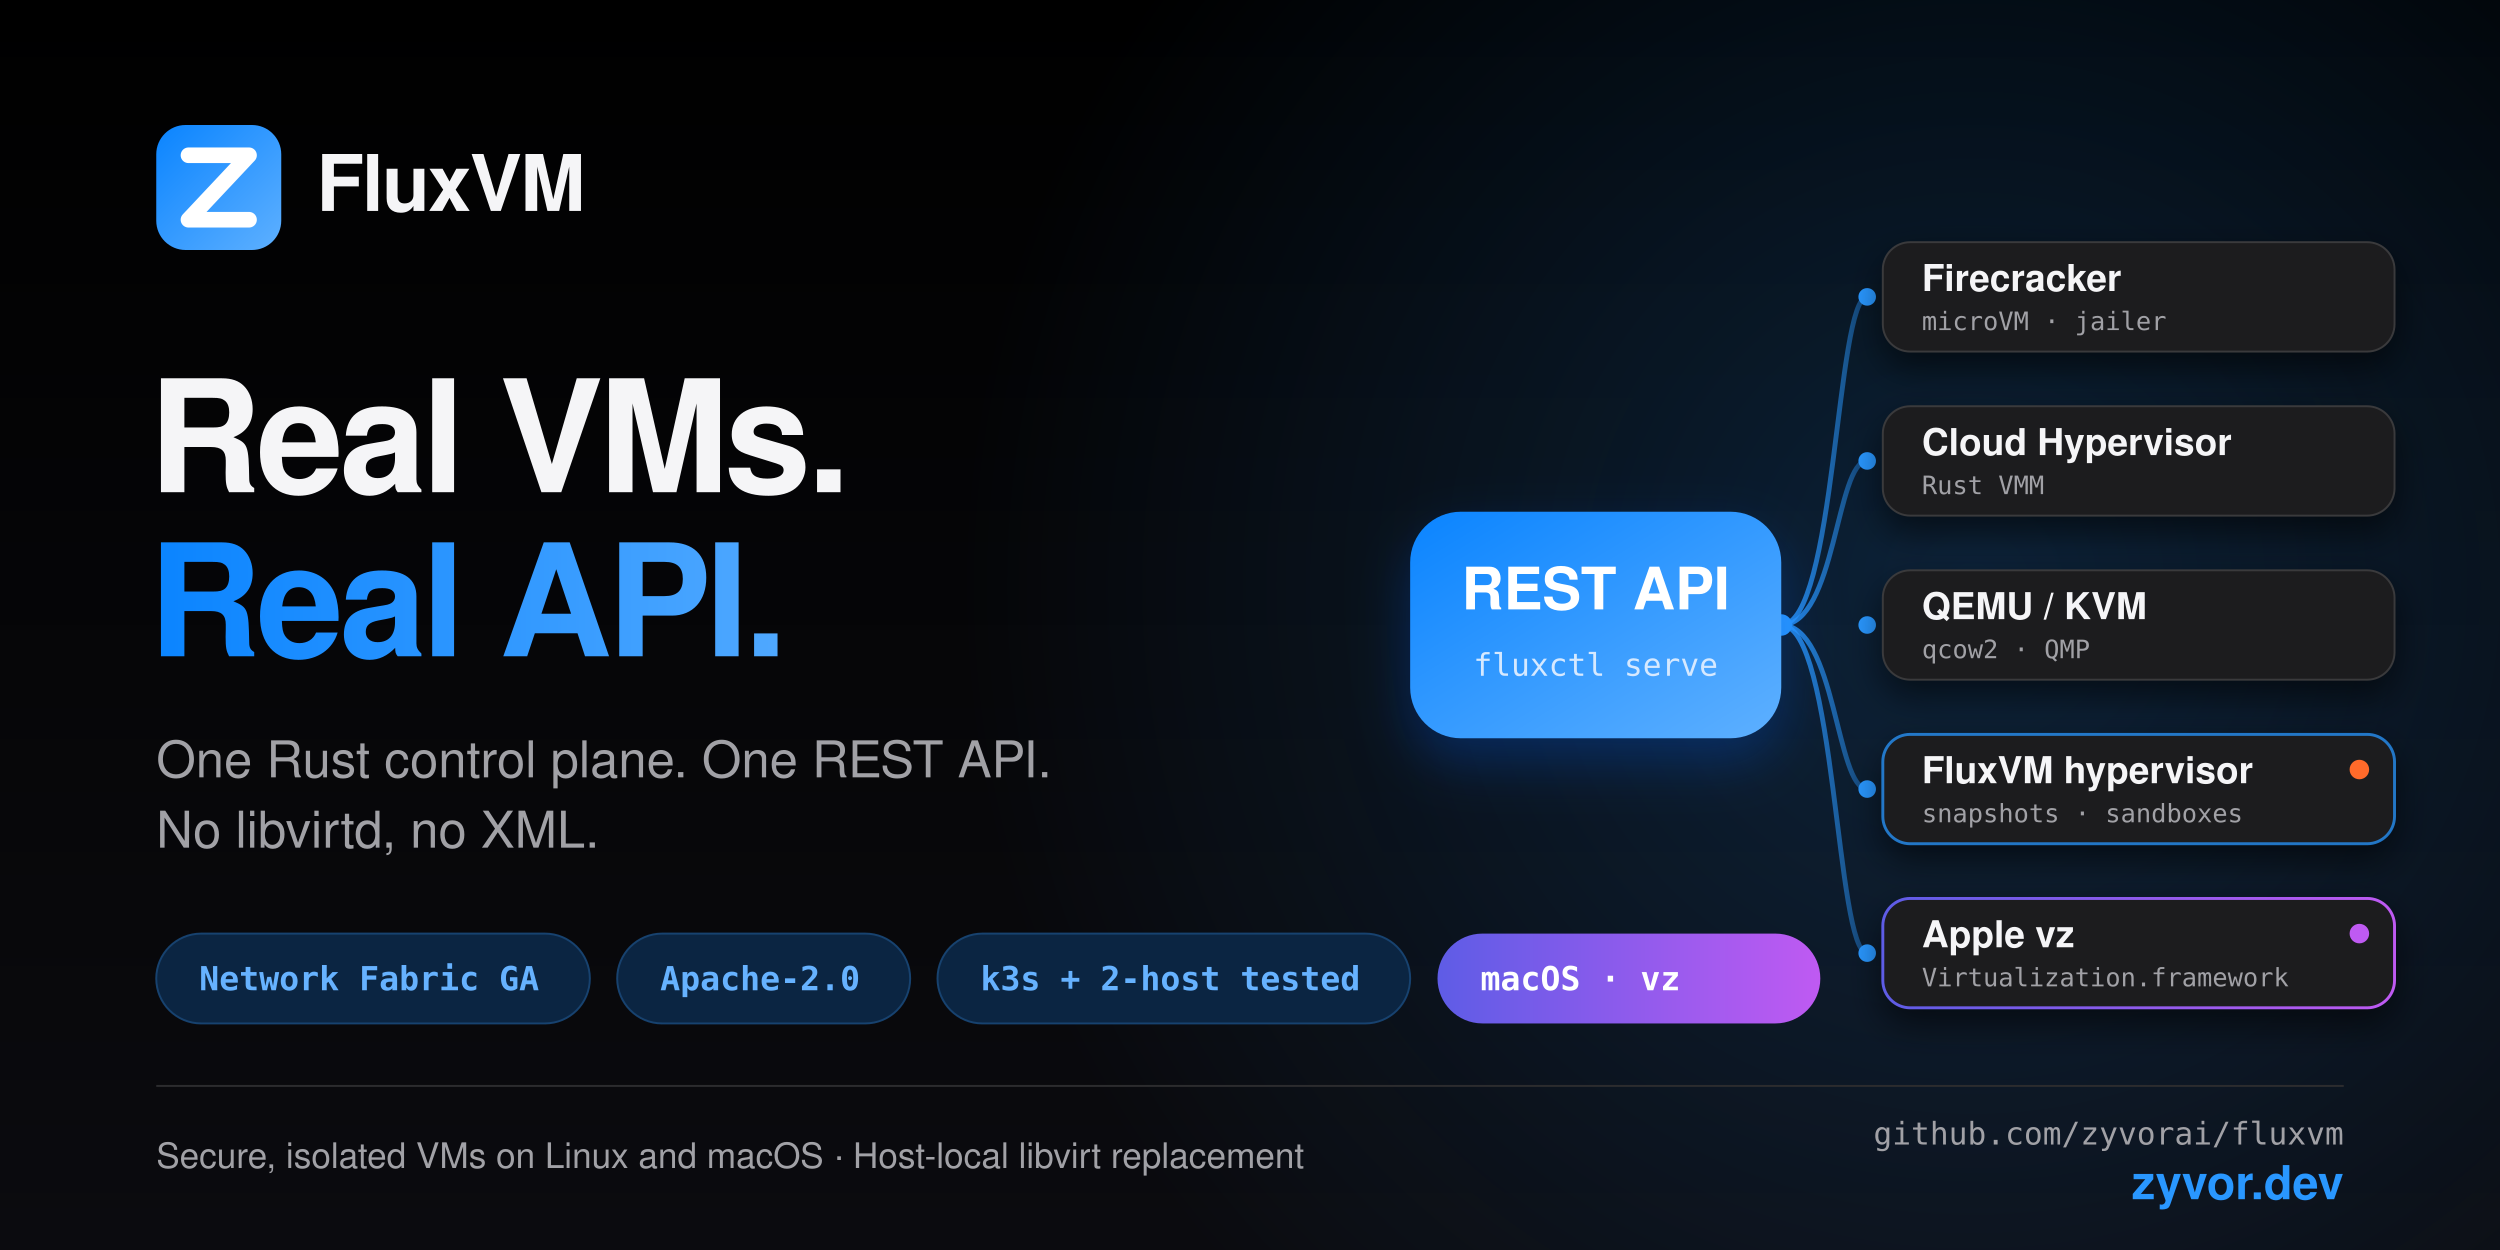
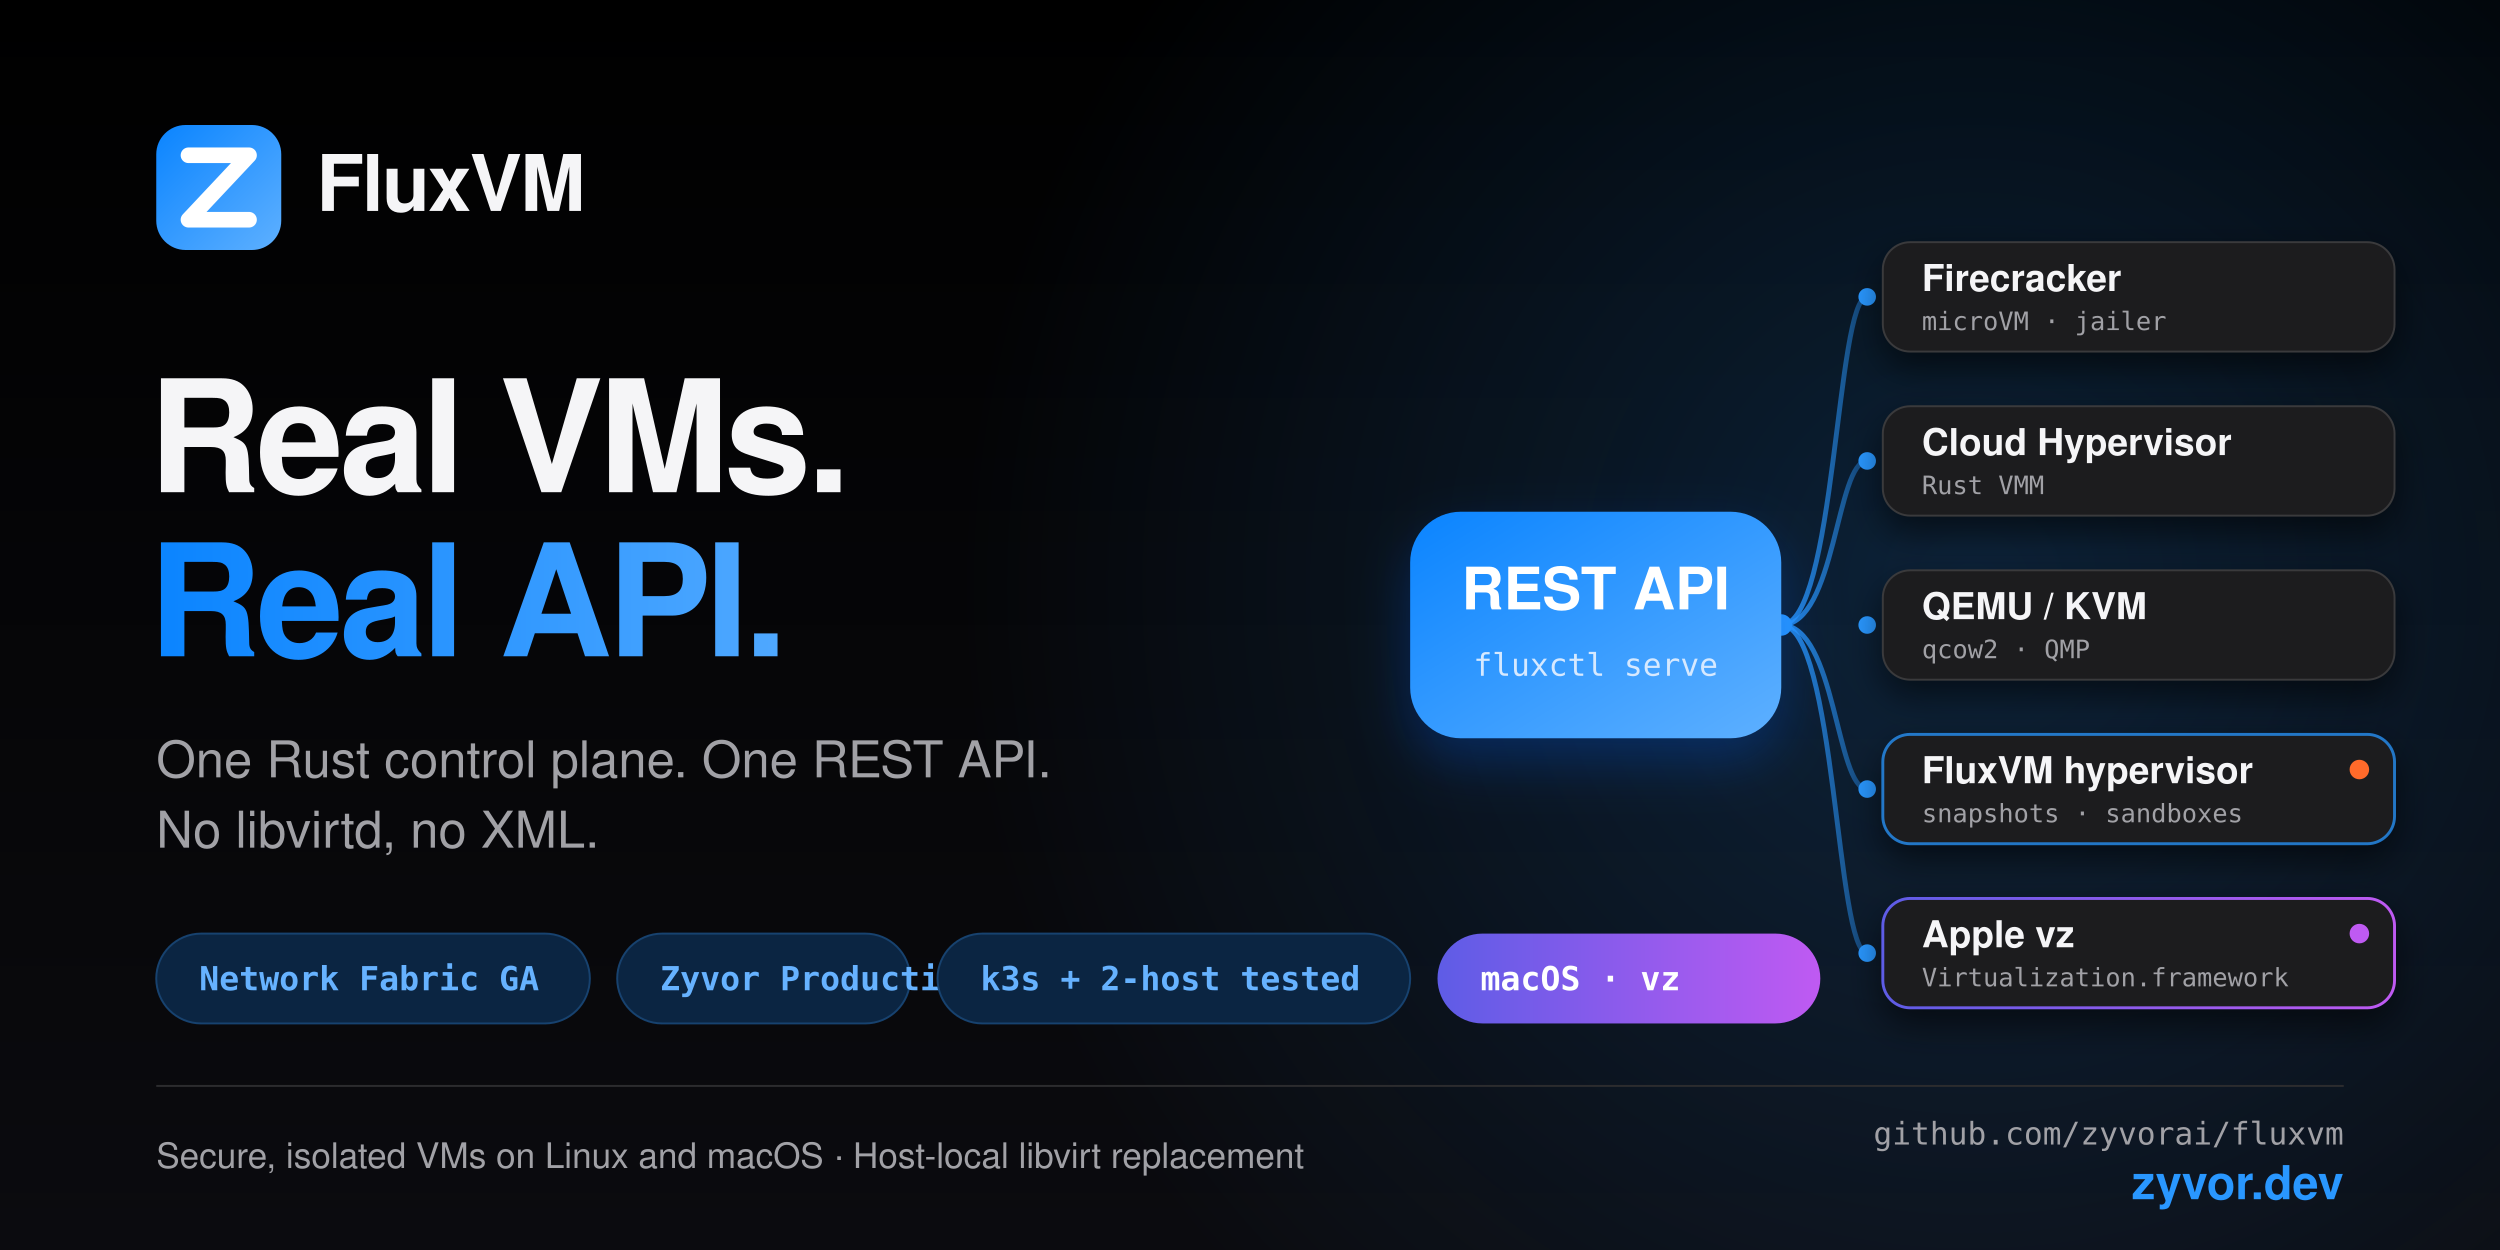
<svg xmlns="http://www.w3.org/2000/svg" width="1280" height="640" viewBox="0 0 1280 640" role="img" aria-label="FluxVM — Real VMs. Real API. One Rust control plane and one REST API for Firecracker, Cloud Hypervisor, QEMU/KVM, the FluxVM hypervisor and Apple Virtualization.framework (vz) on a Mac. No libvirtd, no XML.">
  <defs>
    <linearGradient id="bg" x1="0" y1="0" x2="0" y2="640" gradientUnits="userSpaceOnUse">
      <stop offset="0" stop-color="#000000" />
      <stop offset="1" stop-color="#0b0b0f" />
    </linearGradient>
    <radialGradient id="wash" cx="1010" cy="300" r="520" gradientUnits="userSpaceOnUse">
      <stop offset="0" stop-color="#2997ff" stop-opacity="0.20" />
      <stop offset="0.6" stop-color="#2997ff" stop-opacity="0.08" />
      <stop offset="1" stop-color="#2997ff" stop-opacity="0" />
    </radialGradient>
    <linearGradient id="blue" x1="0" y1="0" x2="1" y2="1">
      <stop offset="0" stop-color="#0a84ff" />
      <stop offset="1" stop-color="#5eb0ff" />
    </linearGradient>
    <linearGradient id="blueText" x1="78" y1="0" x2="470" y2="0" gradientUnits="userSpaceOnUse">
      <stop offset="0" stop-color="#0a84ff" />
      <stop offset="1" stop-color="#5eb0ff" />
    </linearGradient>
    <linearGradient id="wire" x1="0" y1="0" x2="1" y2="0">
      <stop offset="0" stop-color="#2997ff" stop-opacity="0.9" />
      <stop offset="1" stop-color="#2997ff" stop-opacity="0.35" />
    </linearGradient>
    <linearGradient id="mac" x1="0" y1="0" x2="1" y2="0">
      <stop offset="0" stop-color="#5e5ce6" />
      <stop offset="1" stop-color="#bf5af2" />
    </linearGradient>
    <filter id="shadow" x="-20%" y="-30%" width="140%" height="180%" color-interpolation-filters="sRGB">
      <feGaussianBlur in="SourceAlpha" stdDeviation="9" />
      <feOffset dy="8" result="b" />
      <feColorMatrix in="b" type="matrix" values="0 0 0 0 0  0 0 0 0 0  0 0 0 0 0  0 0 0 0.55 0" result="s" />
      <feMerge>
        <feMergeNode in="s" />
        <feMergeNode in="SourceGraphic" />
      </feMerge>
    </filter>
    <filter id="glow" x="-30%" y="-40%" width="160%" height="200%" color-interpolation-filters="sRGB">
      <feGaussianBlur in="SourceAlpha" stdDeviation="14" />
      <feOffset dy="12" result="b" />
      <feColorMatrix in="b" type="matrix" values="0 0 0 0 0.0  0 0 0 0 0.35  0 0 0 0 0.9  0 0 0 0.30 0" result="s" />
      <feMerge>
        <feMergeNode in="s" />
        <feMergeNode in="SourceGraphic" />
      </feMerge>
    </filter>
  </defs>
  <rect width="1280" height="640" fill="url(#bg)" />
  <rect width="1280" height="640" fill="url(#wash)" />
  <rect x="80" y="64" width="64" height="64" rx="15" fill="url(#blue)" />
  <path d="M96.5 79.5 127.5 79.5 96.5 112.5 127.5 112.5" fill="none" stroke="#ffffff" stroke-width="8" stroke-linecap="round" stroke-linejoin="round" />
  <text x="162" y="108" font-family="'Helvetica Neue',Helvetica,Arial,sans-serif" font-size="40" font-weight="700" fill="#f5f5f7" letter-spacing="-0.8">FluxVM</text>
  <text font-family="'Helvetica Neue',Helvetica,Arial,sans-serif" font-size="80" font-weight="700" letter-spacing="-2.4">
    <tspan x="76" y="252" fill="#f5f5f7">Real VMs.</tspan>
    <tspan x="76" y="336" fill="url(#blueText)">Real API.</tspan>
  </text>
  <g font-family="'Helvetica Neue',Helvetica,Arial,sans-serif" font-size="26" fill="#a1a1a6">
    <text x="80" y="398">One Rust control plane. One REST API.</text>
    <text x="80" y="434">No libvirtd, no XML.</text>
  </g>
  <g font-family="'Menlo','JetBrains Mono',monospace" font-size="17" font-weight="700" fill="#66b2ff">
    <rect x="80" y="478" width="222" height="46" rx="23" fill="#0b2542" stroke="#17426f" />
    <text x="102" y="507">Network Fabric GA</text>
    <rect x="316" y="478" width="150" height="46" rx="23" fill="#0b2542" stroke="#17426f" />
-     <text x="338" y="507">Apache-2.0</text>
+     <text x="338" y="507">Zyvor Production License</text>
    <rect x="480" y="478" width="242" height="46" rx="23" fill="#0b2542" stroke="#17426f" />
    <text x="502" y="507">k3s + 2-host tested</text>
    <rect x="736" y="478" width="196" height="46" rx="23" fill="url(#mac)" />
    <text x="758" y="507" fill="#ffffff">macOS · vz</text>
  </g>
  <g>
    <g fill="none" stroke="url(#wire)" stroke-width="2.5" stroke-linecap="round">
      <path d="M912 320 C 940 320, 940 152, 956 152" />
      <path d="M912 320 C 940 320, 940 236, 956 236" />
      <path d="M912 320 C 940 320, 940 320, 956 320" />
      <path d="M912 320 C 940 320, 940 404, 956 404" />
      <path d="M912 320 C 940 320, 940 488, 956 488" />
    </g>
    <g fill="#2997ff">
      <circle cx="912" cy="320" r="5.5" />
      <circle cx="956" cy="152" r="4.5" />
      <circle cx="956" cy="236" r="4.5" />
      <circle cx="956" cy="320" r="4.5" />
      <circle cx="956" cy="404" r="4.5" />
      <circle cx="956" cy="488" r="4.5" />
    </g>
    <rect x="722" y="262" width="190" height="116" rx="26" fill="url(#blue)" filter="url(#glow)" />
    <text x="817" y="312" text-anchor="middle" font-family="'Helvetica Neue',Helvetica,Arial,sans-serif" font-size="30" font-weight="700" fill="#ffffff">REST API</text>
    <text x="817" y="346" text-anchor="middle" font-family="'Menlo','JetBrains Mono',monospace" font-size="16" fill="#d6e9ff">fluxctl serve</text>
    <g font-family="'Helvetica Neue',Helvetica,Arial,sans-serif">
      <rect x="964" y="124" width="262" height="56" rx="14" fill="#1c1c1e" stroke="#3a3a3c" filter="url(#shadow)" />
      <text x="984" y="149" font-size="19" font-weight="700" fill="#f5f5f7">Firecracker</text>
      <text x="984" y="169" font-size="13" font-family="'Menlo',monospace" fill="#a1a1a6">microVM · jailer</text>
      <rect x="964" y="208" width="262" height="56" rx="14" fill="#1c1c1e" stroke="#3a3a3c" filter="url(#shadow)" />
      <text x="984" y="233" font-size="19" font-weight="700" fill="#f5f5f7">Cloud Hypervisor</text>
      <text x="984" y="253" font-size="13" font-family="'Menlo',monospace" fill="#a1a1a6">Rust VMM</text>
      <rect x="964" y="292" width="262" height="56" rx="14" fill="#1c1c1e" stroke="#3a3a3c" filter="url(#shadow)" />
      <text x="984" y="317" font-size="19" font-weight="700" fill="#f5f5f7">QEMU / KVM</text>
      <text x="984" y="337" font-size="13" font-family="'Menlo',monospace" fill="#a1a1a6">qcow2 · QMP</text>
      <rect x="964" y="376" width="262" height="56" rx="14" fill="#1c1c1e" stroke="#2997ff" stroke-opacity="0.75" stroke-width="1.5" filter="url(#shadow)" />
      <text x="984" y="401" font-size="19" font-weight="700" fill="#f5f5f7">FluxVM hypervisor</text>
      <text x="984" y="421" font-size="13" font-family="'Menlo',monospace" fill="#a1a1a6">snapshots · sandboxes</text>
      <circle cx="1208" cy="394" r="5" fill="#ff6a2a" />
      <rect x="964" y="460" width="262" height="56" rx="14" fill="#1c1c1e" stroke="url(#mac)" stroke-width="1.5" filter="url(#shadow)" />
      <text x="984" y="485" font-size="19" font-weight="700" fill="#f5f5f7">Apple vz</text>
      <text x="984" y="505" font-size="13" font-family="'Menlo',monospace" fill="#a1a1a6">Virtualization.framework</text>
      <circle cx="1208" cy="478" r="5" fill="#bf5af2" />
    </g>
  </g>
  <line x1="80" y1="556" x2="1200" y2="556" stroke="#2c2c2e" stroke-width="1" />
  <text x="80" y="598" font-family="'Helvetica Neue',Helvetica,Arial,sans-serif" font-size="18" fill="#a1a1a6">Secure, isolated VMs on Linux and macOS · Host-local libvirt replacement</text>
  <text x="1200" y="586" text-anchor="end" font-family="'Menlo','JetBrains Mono',monospace" font-size="16" fill="#a1a1a6">github.com/zyvorai/fluxvm</text>
  <text x="1200" y="614" text-anchor="end" font-family="'Helvetica Neue',Helvetica,Arial,sans-serif" font-size="24" font-weight="700" fill="#2997ff">zyvor.dev</text>
</svg>
